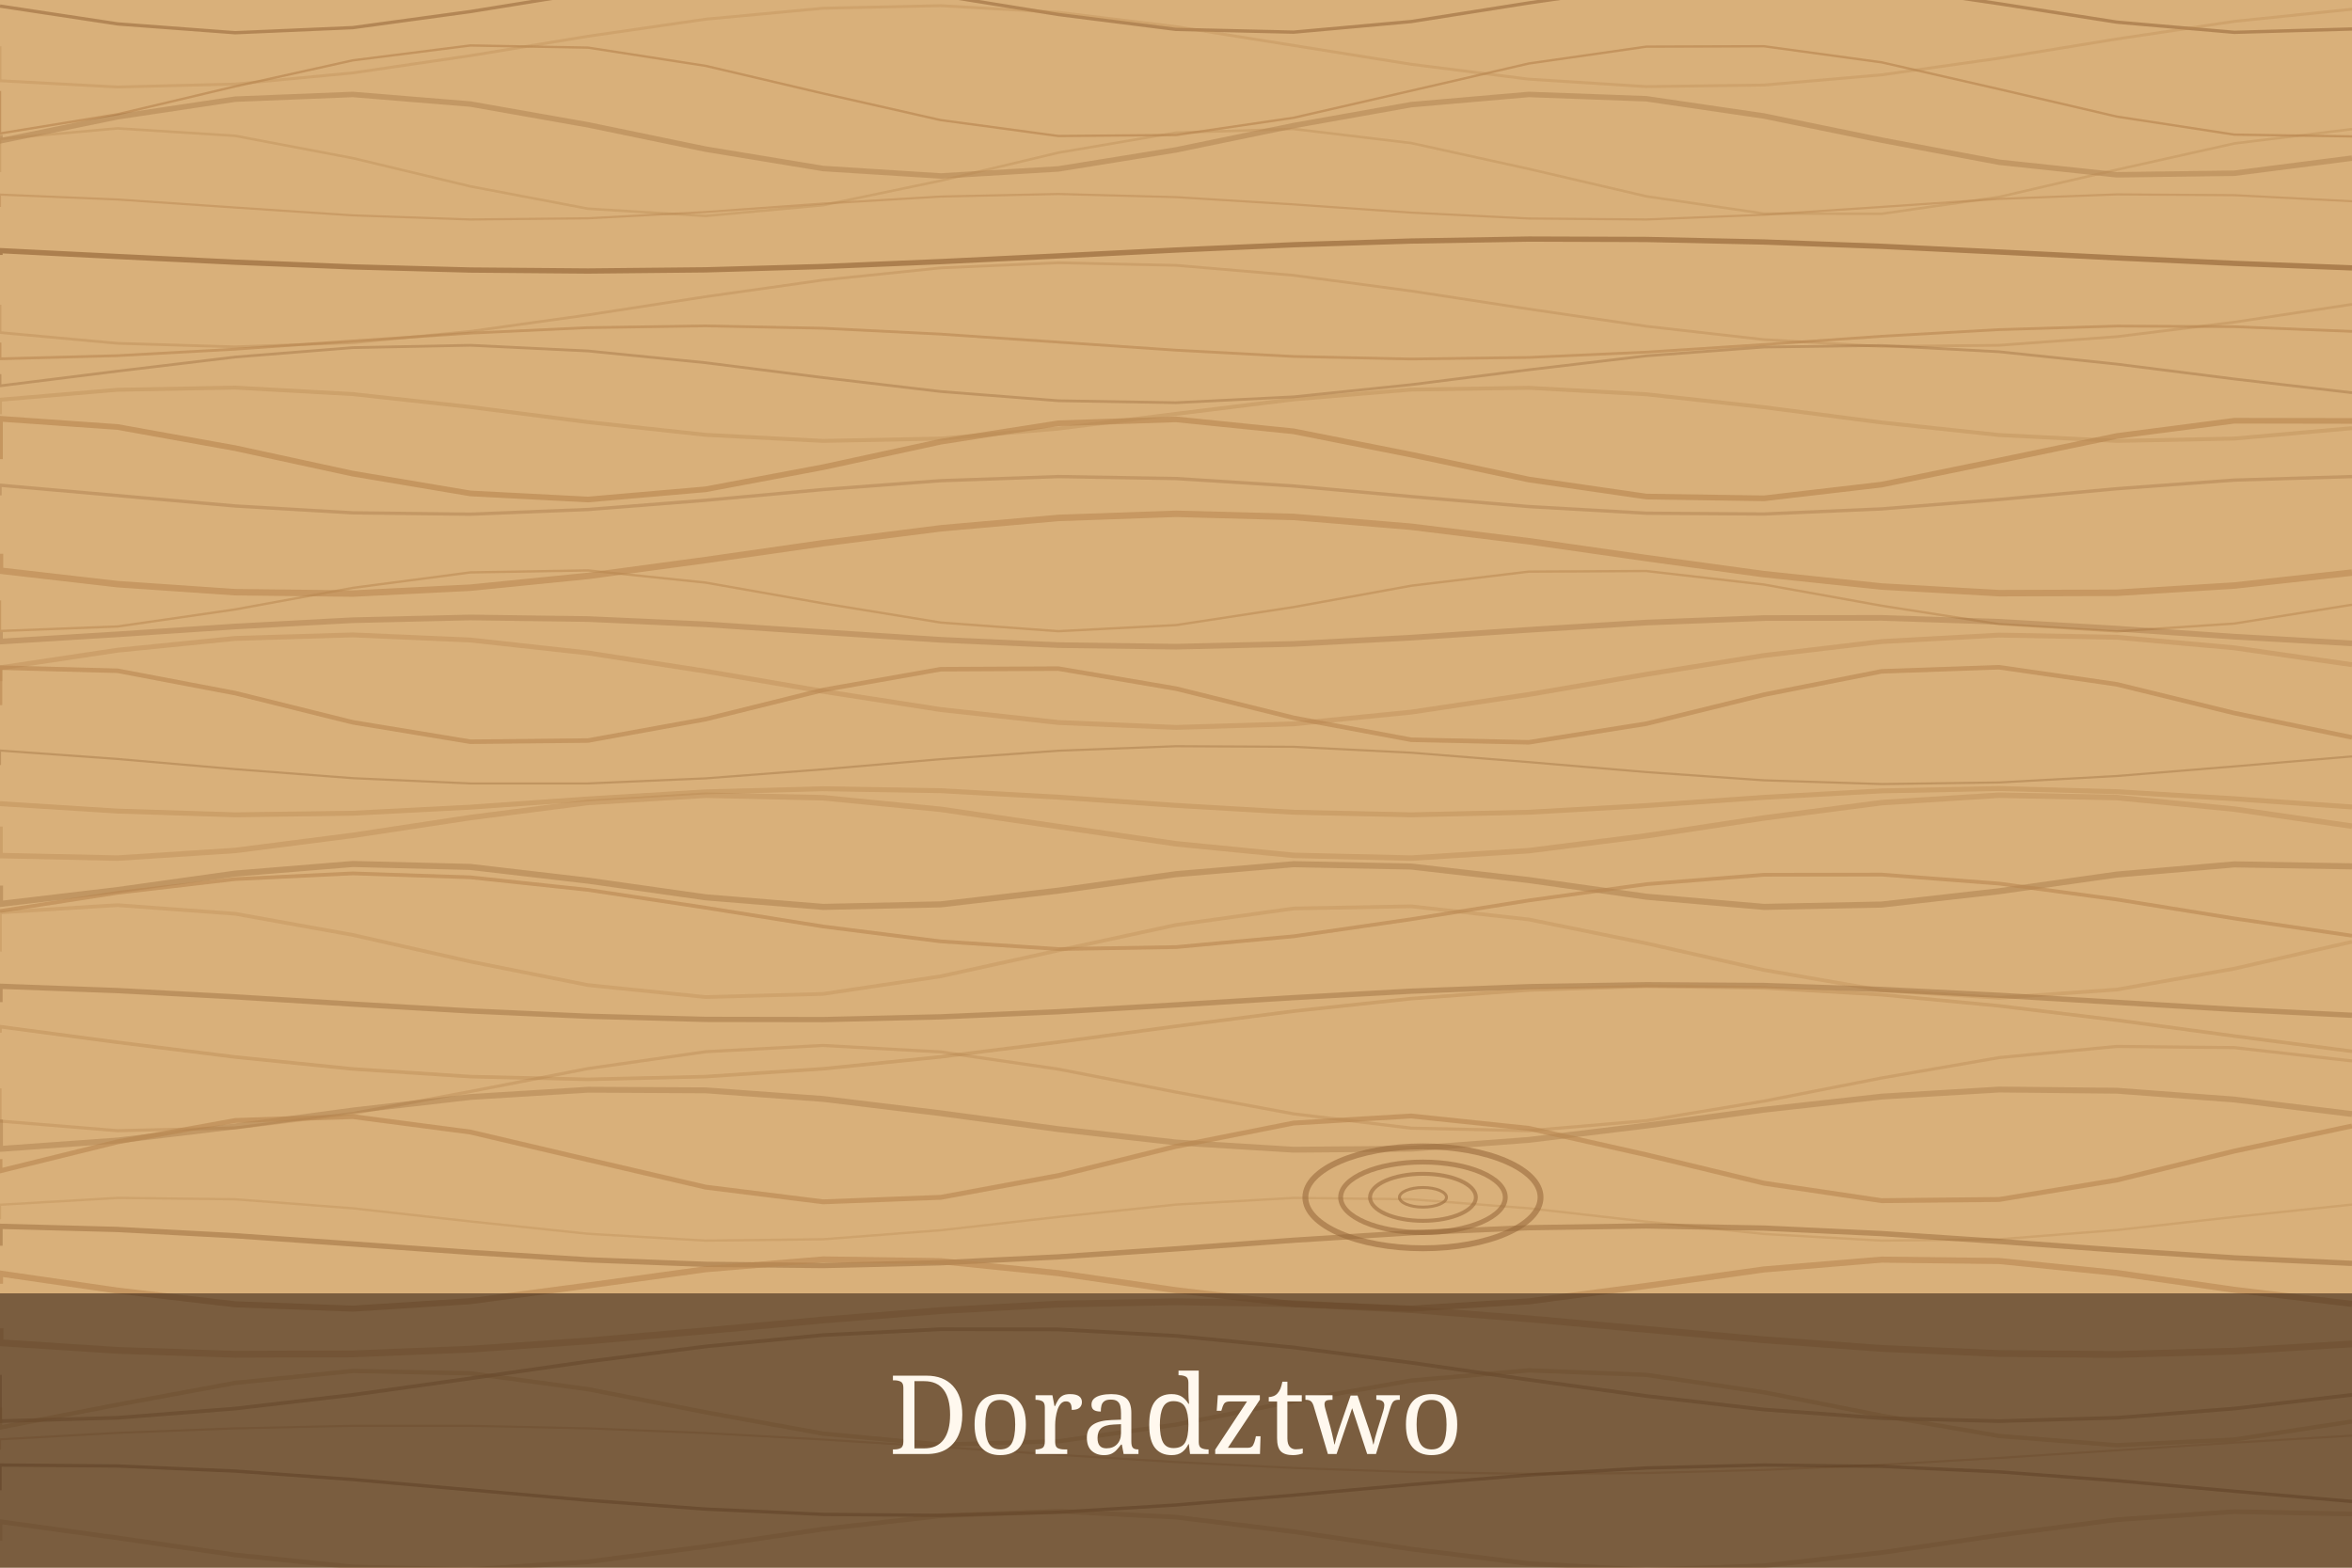
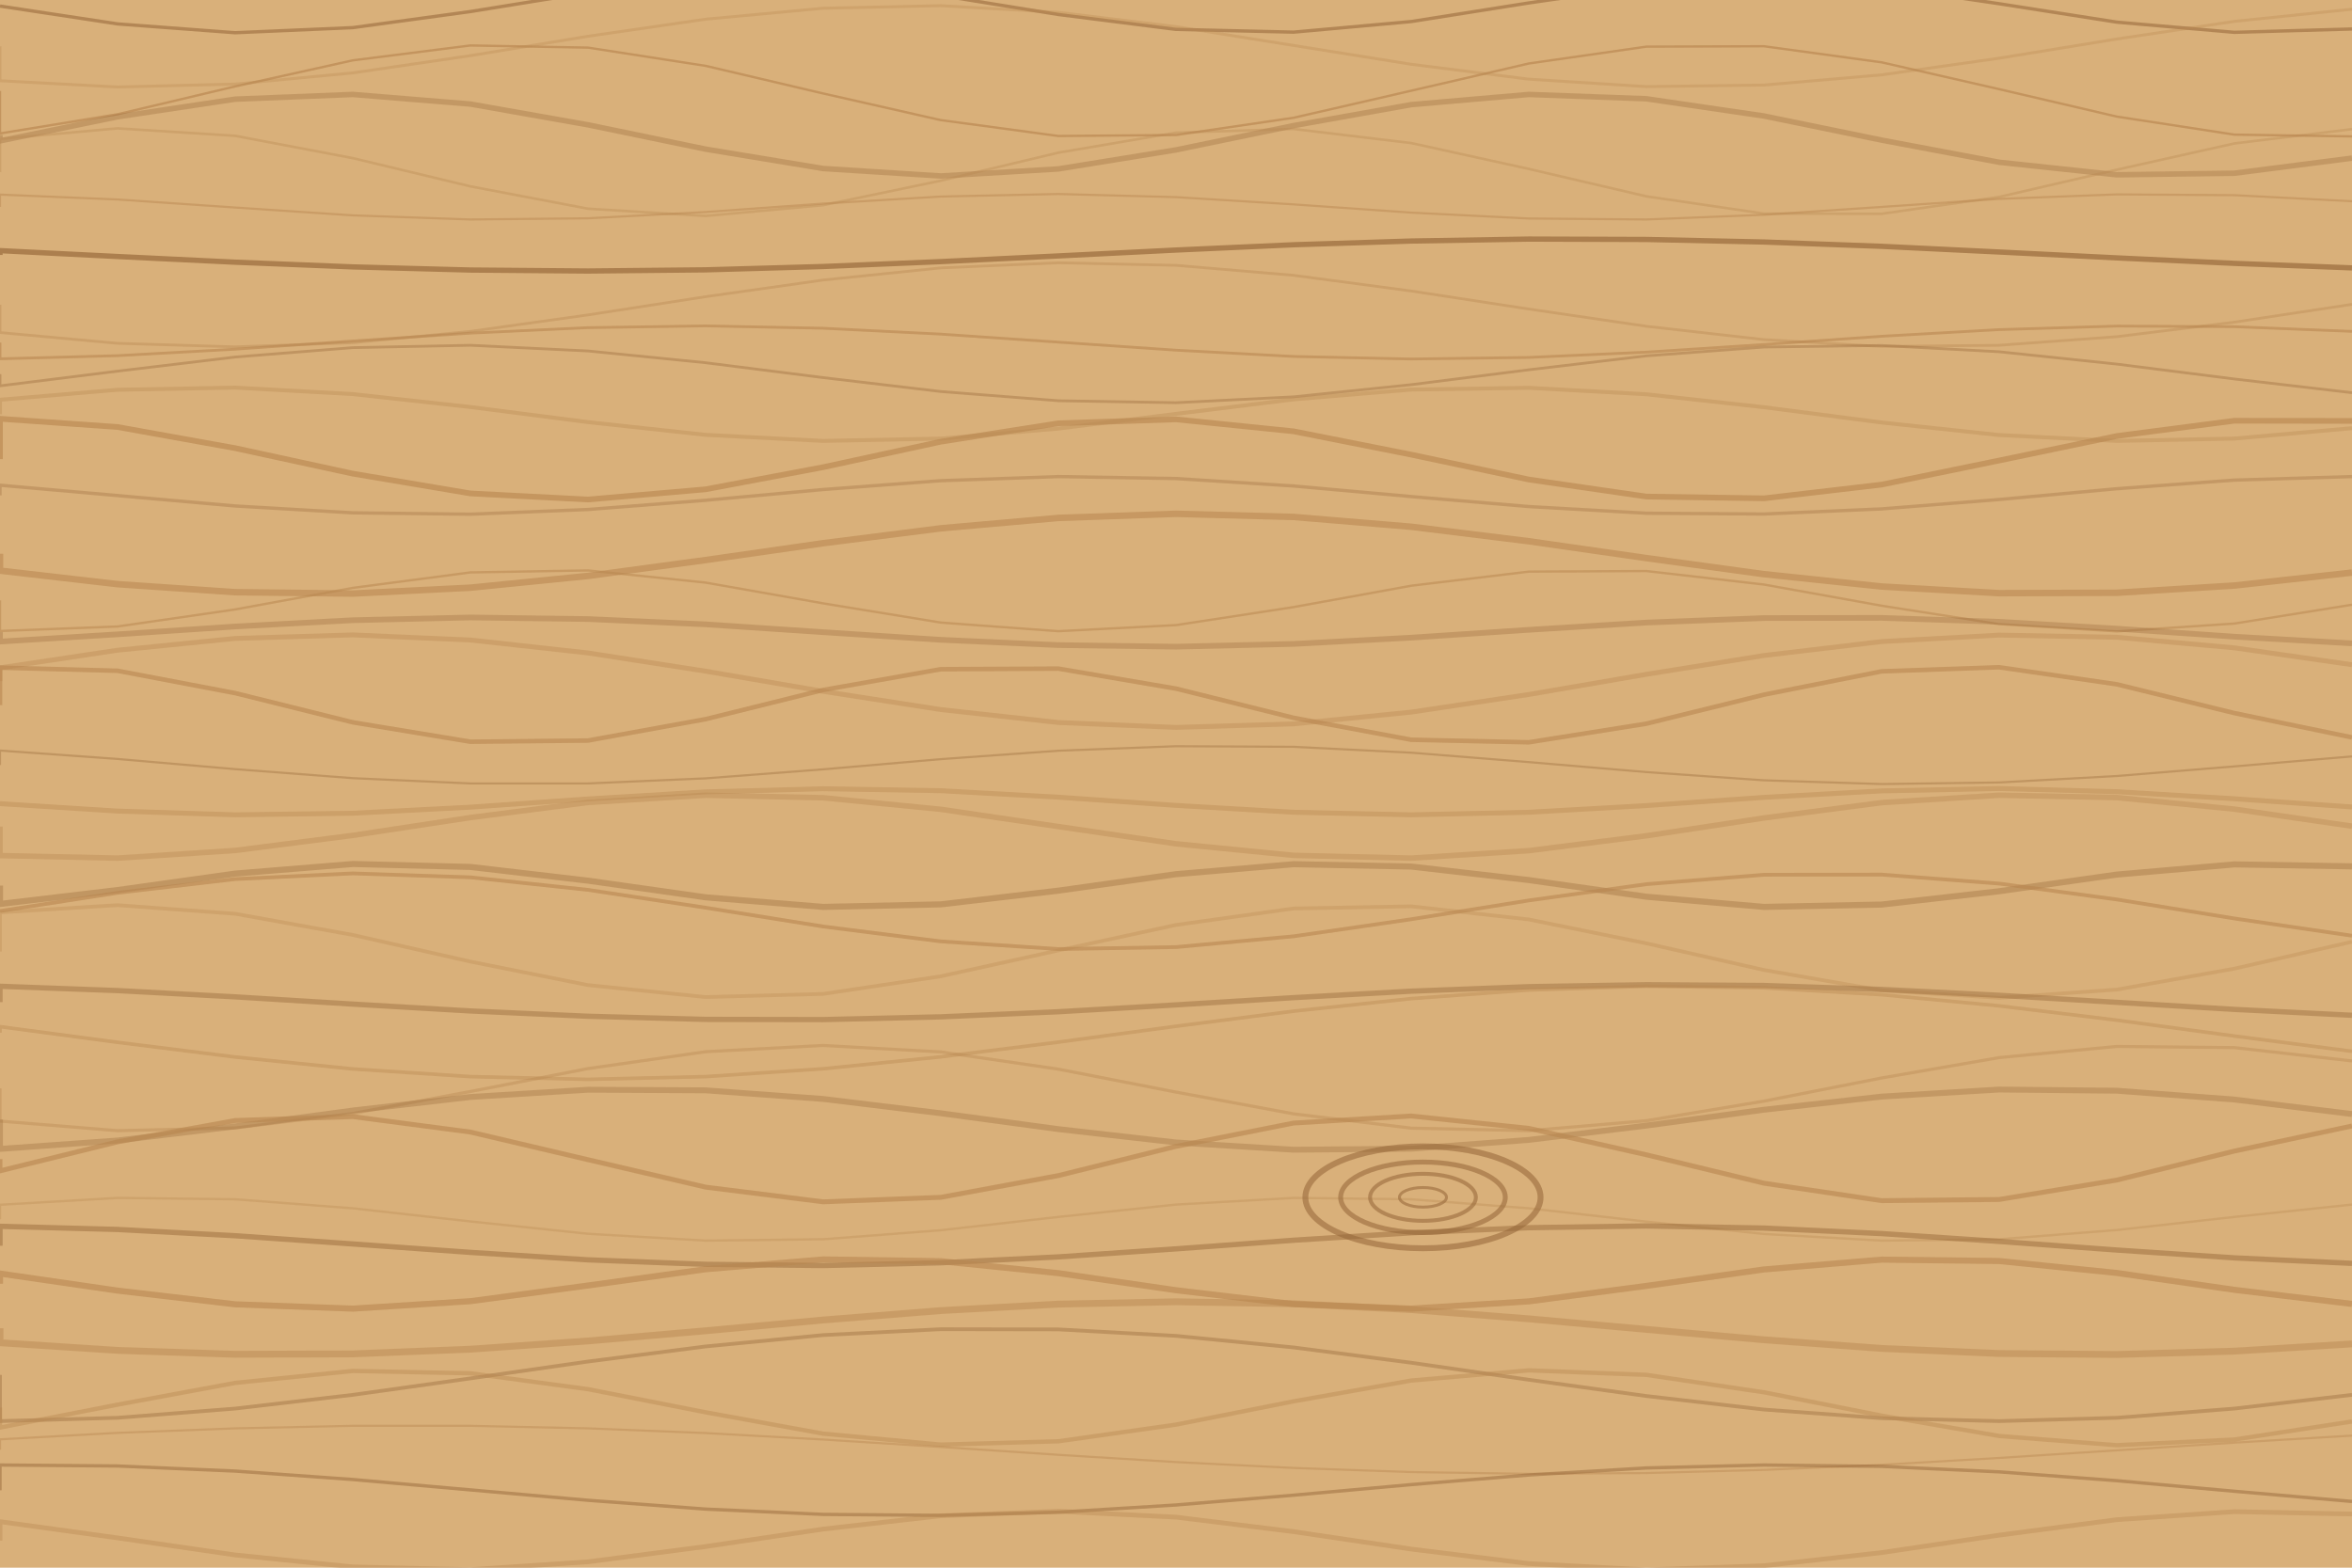
- <svg xmlns="http://www.w3.org/2000/svg" viewBox="0 0 1200 800" width="1200" height="800" role="img" aria-label="Doradztwo">
+ <svg xmlns="http://www.w3.org/2000/svg" viewBox="0 0 1200 800" width="1200" height="800" role="img" aria-label="Drewno">
  <rect width="1200" height="800" fill="#d9b07a" />
  <path d="M0 3.1 L0 3.1 L60 12.2 L120 16.7 L180 14.1 L240 5.9 L300 -3.8 L360 -9.9 L420 -9.3 L480 -2.3 L540 7.4 L600 15.0 L660 16.4 L720 11.0 L780 1.5 L840 -7.2 L900 -10.5 L960 -6.9 L1020 1.9 L1080 11.3 L1140 16.5 L1200 14.8" stroke="#946536" stroke-width="1.7" fill="none" opacity="0.55" />
  <path d="M0 23.6 L0 41.2 L60 44.4 L120 42.9 L180 37.2 L240 28.4 L300 18.5 L360 9.8 L420 4.2 L480 2.9 L540 6.3 L600 13.6 L660 23.2 L720 32.8 L780 40.4 L840 44.2 L900 43.4 L960 38.2 L1020 29.7 L1080 19.9 L1140 10.9 L1200 4.7" stroke="#b8864f" stroke-width="1.5" fill="none" opacity="0.31" />
  <path d="M0 46.4 L0 68.1 L60 58.3 L120 44.1 L180 30.8 L240 23.2 L300 24.3 L360 33.6 L420 47.7 L480 61.3 L540 69.4 L600 68.9 L660 60.1 L720 46.3 L780 32.4 L840 23.8 L900 23.6 L960 31.8 L1020 45.5 L1080 59.5 L1140 68.7 L1200 69.6" stroke="#b8864f" stroke-width="1.2" fill="none" opacity="0.65" />
  <path d="M0 68.9 L0 71.9 L60 59.6 L120 50.6 L180 48.2 L240 53.1 L300 63.7 L360 76.1 L420 86.0 L480 89.8 L540 86.2 L600 76.5 L660 64.1 L720 53.4 L780 48.2 L840 50.4 L900 59.2 L960 71.5 L1020 82.8 L1080 89.2 L1140 88.4 L1200 80.7" stroke="#946536" stroke-width="2.8" fill="none" opacity="0.32" />
  <path d="M0 87.8 L0 70.9 L60 65.5 L120 69.3 L180 80.7 L240 95.1 L300 106.5 L360 110.2 L420 104.7 L480 92.2 L540 77.9 L600 67.7 L660 65.8 L720 73.0 L780 86.2 L840 100.2 L900 109.0 L960 109.1 L1020 100.5 L1080 86.6 L1140 73.2 L1200 65.9" stroke="#b8864f" stroke-width="1.3" fill="none" opacity="0.35" />
  <path d="M0 105.6 L0 99.3 L60 101.8 L120 105.9 L180 109.9 L240 112.0 L300 111.4 L360 108.2 L420 103.9 L480 100.3 L540 99.0 L600 100.6 L660 104.3 L720 108.5 L780 111.5 L840 112.0 L900 109.6 L960 105.6 L1020 101.5 L1080 99.2 L1140 99.6 L1200 102.7" stroke="#b8864f" stroke-width="1.1" fill="none" opacity="0.47" />
  <path d="M0 130.1 L0 127.9 L60 130.9 L120 133.8 L180 136.2 L240 137.8 L300 138.3 L360 137.7 L420 136.0 L480 133.5 L540 130.6 L600 127.6 L660 124.9 L720 123.0 L780 122.0 L840 122.2 L900 123.5 L960 125.7 L1020 128.6 L1080 131.6 L1140 134.4 L1200 136.7" stroke="#946536" stroke-width="2.7" fill="none" opacity="0.65" />
  <path d="M0 155.5 L0 169.7 L60 175.2 L120 177.0 L180 174.9 L240 169.1 L300 160.7 L360 151.4 L420 142.9 L480 136.7 L540 134.1 L600 135.4 L660 140.5 L720 148.5 L780 157.7 L840 166.5 L900 173.3 L960 176.8 L1020 176.2 L1080 171.8 L1140 164.4 L1200 155.3" stroke="#b8864f" stroke-width="1.4" fill="none" opacity="0.38" />
  <path d="M0 174.8 L0 183.1 L60 181.5 L120 178.2 L180 174.0 L240 170.0 L300 167.2 L360 166.3 L420 167.5 L480 170.5 L540 174.6 L600 178.7 L660 181.9 L720 183.2 L780 182.4 L840 179.7 L900 175.8 L960 171.6 L1020 168.2 L1080 166.4 L1140 166.7 L1200 169.1" stroke="#b8864f" stroke-width="1.4" fill="none" opacity="0.59" />
  <path d="M0 190.9 L0 196.9 L60 189.4 L120 182.2 L180 177.4 L240 176.2 L300 179.1 L360 185.1 L420 192.7 L480 199.8 L540 204.5 L600 205.5 L660 202.5 L720 196.3 L780 188.7 L840 181.6 L900 177.1 L960 176.3 L1020 179.5 L1080 185.8 L1140 193.4 L1200 200.4" stroke="#946536" stroke-width="1.4" fill="none" opacity="0.37" />
  <path d="M0 211.4 L0 204.0 L60 198.9 L120 197.8 L180 201.1 L240 207.7 L300 215.4 L360 221.9 L420 225.0 L480 223.8 L540 218.7 L600 211.2 L660 203.8 L720 198.8 L780 197.9 L840 201.2 L900 207.8 L960 215.6 L1020 222.0 L1080 225.0 L1140 223.8 L1200 218.5" stroke="#b8864f" stroke-width="2.0" fill="none" opacity="0.35" />
  <path d="M0 234.3 L0 213.7 L60 217.9 L120 228.7 L180 241.7 L240 251.8 L300 254.9 L360 249.7 L420 238.4 L480 225.4 L540 216.0 L600 214.0 L660 220.1 L720 232.0 L780 244.7 L840 253.4 L900 254.3 L960 247.3 L1020 235.0 L1080 222.5 L1140 214.7 L1200 214.8" stroke="#b8864f" stroke-width="2.9" fill="none" opacity="0.62" />
  <path d="M0 252.8 L0 247.6 L60 252.9 L120 258.2 L180 261.7 L240 262.4 L300 260.0 L360 255.3 L420 249.8 L480 245.3 L540 243.2 L600 244.2 L660 248.0 L720 253.4 L780 258.5 L840 261.9 L900 262.3 L960 259.7 L1020 254.9 L1080 249.4 L1140 245.0 L1200 243.2" stroke="#946536" stroke-width="1.7" fill="none" opacity="0.31" />
  <path d="M0 282.6 L0 291.2 L60 298.1 L120 302.2 L180 302.9 L240 299.9 L300 293.9 L360 285.8 L420 277.2 L480 269.6 L540 264.3 L600 262.2 L660 263.8 L720 268.8 L780 276.2 L840 284.8 L900 293.0 L960 299.3 L1020 302.7 L1080 302.5 L1140 298.8 L1200 292.2" stroke="#b8864f" stroke-width="3.3" fill="none" opacity="0.57" />
  <path d="M0 306.4 L0 322.0 L60 319.7 L120 311.0 L180 300.0 L240 292.1 L300 291.1 L360 297.3 L420 307.9 L480 317.7 L540 322.1 L600 319.0 L660 309.8 L720 298.9 L780 291.7 L840 291.4 L900 298.3 L960 309.1 L1020 318.5 L1080 322.2 L1140 318.2 L1200 308.6" stroke="#b8864f" stroke-width="1.2" fill="none" opacity="0.52" />
  <path d="M0 322.6 L0 327.4 L60 323.7 L120 319.7 L180 316.5 L240 315.1 L300 315.9 L360 318.6 L420 322.6 L480 326.5 L540 329.2 L600 330.0 L660 328.6 L720 325.4 L780 321.4 L840 317.7 L900 315.4 L960 315.3 L1020 317.3 L1080 320.8 L1140 324.9 L1200 328.3" stroke="#946536" stroke-width="2.9" fill="none" opacity="0.31" />
  <path d="M0 347.6 L0 340.8 L60 331.8 L120 325.8 L180 324.0 L240 326.6 L300 333.2 L360 342.5 L420 352.8 L480 362.1 L540 368.7 L600 371.2 L660 369.4 L720 363.4 L780 354.4 L840 344.1 L900 334.5 L960 327.4 L1020 324.1 L1080 325.2 L1140 330.6 L1200 339.2" stroke="#b8864f" stroke-width="2.5" fill="none" opacity="0.37" />
  <path d="M0 359.8 L0 340.7 L60 342.3 L120 353.7 L180 368.6 L240 378.5 L300 377.9 L360 367.0 L420 352.1 L480 341.5 L540 341.2 L600 351.4 L660 366.3 L720 377.5 L780 378.8 L840 369.3 L900 354.5 L960 342.6 L1020 340.5 L1080 349.2 L1140 363.9 L1200 376.3" stroke="#b8864f" stroke-width="2.3" fill="none" opacity="0.59" />
  <path d="M0 390.4 L0 383.0 L60 387.3 L120 392.5 L180 397.1 L240 399.8 L300 399.8 L360 397.2 L420 392.6 L480 387.4 L540 383.1 L600 380.8 L660 381.1 L720 384.1 L780 388.9 L840 394.0 L900 398.2 L960 400.1 L1020 399.3 L1080 396.0 L1140 391.1 L1200 386.0" stroke="#946536" stroke-width="1.1" fill="none" opacity="0.36" />
  <path d="M0 409.1 L0 410.1 L60 413.9 L120 415.8 L180 415.0 L240 411.9 L300 407.7 L360 404.1 L420 402.5 L480 403.5 L540 406.8 L600 411.0 L660 414.5 L720 415.8 L780 414.5 L840 411.1 L900 406.9 L960 403.6 L1020 402.4 L1080 404.0 L1140 407.6 L1200 411.8" stroke="#b8864f" stroke-width="2.5" fill="none" opacity="0.40" />
  <path d="M0 421.8 L0 436.6 L60 437.9 L120 434.0 L180 426.3 L240 417.2 L300 409.5 L360 405.8 L420 407.1 L480 413.0 L540 421.8 L600 430.6 L660 436.5 L720 437.9 L780 434.1 L840 426.5 L900 417.4 L960 409.6 L1020 405.8 L1080 407.0 L1140 412.9 L1200 421.6" stroke="#b8864f" stroke-width="2.8" fill="none" opacity="0.38" />
  <path d="M0 451.9 L0 461.3 L60 454.2 L120 445.8 L180 440.9 L240 442.4 L300 449.4 L360 457.9 L420 462.8 L480 461.5 L540 454.5 L600 446.1 L660 441.0 L720 442.2 L780 449.1 L840 457.6 L900 462.8 L960 461.6 L1020 454.8 L1080 446.3 L1140 441.1 L1200 442.1" stroke="#946536" stroke-width="3.1" fill="none" opacity="0.35" />
  <path d="M0 465.1 L0 464.9 L60 455.6 L120 448.6 L180 445.7 L240 447.7 L300 454.1 L360 463.2 L420 472.8 L480 480.4 L540 484.3 L600 483.3 L660 477.8 L720 469.1 L780 459.5 L840 451.2 L900 446.4 L960 446.3 L1020 450.9 L1080 459.0 L1140 468.7 L1200 477.5" stroke="#b8864f" stroke-width="1.9" fill="none" opacity="0.59" />
  <path d="M0 485.6 L0 465.6 L60 461.9 L120 466.3 L180 477.1 L240 490.7 L300 502.7 L360 508.8 L420 507.2 L480 498.2 L540 485.0 L600 472.0 L660 463.6 L720 462.5 L780 469.2 L840 481.4 L900 495.0 L960 505.4 L1020 509.2 L1080 505.0 L1140 494.3 L1200 480.6" stroke="#b8864f" stroke-width="1.9" fill="none" opacity="0.31" />
  <path d="M0 511.4 L0 503.3 L60 505.5 L120 508.7 L180 512.4 L240 515.9 L300 518.6 L360 520.2 L420 520.3 L480 518.9 L540 516.3 L600 512.8 L660 509.1 L720 505.8 L780 503.5 L840 502.5 L900 502.9 L960 504.9 L1020 507.9 L1080 511.5 L1140 515.1 L1200 518.1" stroke="#946536" stroke-width="2.7" fill="none" opacity="0.41" />
  <path d="M0 527.0 L0 523.9 L60 531.9 L120 539.4 L180 545.5 L240 549.4 L300 550.8 L360 549.4 L420 545.4 L480 539.3 L540 531.8 L600 523.7 L660 516.0 L720 509.6 L780 505.2 L840 503.3 L900 504.1 L960 507.6 L1020 513.3 L1080 520.6 L1140 528.7 L1200 536.5" stroke="#b8864f" stroke-width="1.8" fill="none" opacity="0.40" />
  <path d="M0 555.4 L0 572.1 L60 577.0 L120 575.6 L180 568.2 L240 557.0 L300 545.3 L360 536.7 L420 533.5 L480 536.8 L540 545.6 L600 557.3 L660 568.4 L720 575.7 L780 577.0 L840 571.9 L900 561.9 L960 550.1 L1020 539.7 L1080 534.0 L1140 534.6 L1200 541.4" stroke="#b8864f" stroke-width="1.6" fill="none" opacity="0.38" />
  <path d="M0 571.3 L0 586.3 L60 582.0 L120 574.8 L180 566.7 L240 559.8 L300 556.1 L360 556.4 L420 560.8 L480 568.1 L540 576.2 L600 583.0 L660 586.7 L720 586.2 L780 581.7 L840 574.4 L900 566.3 L960 559.6 L1020 556.0 L1080 556.6 L1140 561.1 L1200 568.5" stroke="#946536" stroke-width="3.0" fill="none" opacity="0.32" />
  <path d="M0 591.5 L0 597.5 L60 582.7 L120 571.8 L180 569.8 L240 577.7 L300 591.8 L360 605.8 L420 613.3 L480 611.0 L540 599.9 L600 585.0 L660 573.1 L720 569.5 L780 575.8 L840 589.3 L900 603.8 L960 612.7 L1020 612.1 L1080 602.2 L1140 587.4 L1200 574.6" stroke="#b8864f" stroke-width="2.5" fill="none" opacity="0.60" />
  <path d="M0 622.2 L0 614.8 L60 611.3 L120 612.0 L180 616.6 L240 623.3 L300 629.6 L360 633.1 L420 632.4 L480 627.8 L540 621.0 L600 614.7 L660 611.3 L720 612.0 L780 616.6 L840 623.4 L900 629.7 L960 633.1 L1020 632.4 L1080 627.7 L1140 621.0 L1200 614.7" stroke="#b8864f" stroke-width="1.2" fill="none" opacity="0.32" />
  <path d="M0 635.7 L0 625.8 L60 627.4 L120 630.6 L180 634.8 L240 639.1 L300 642.9 L360 645.2 L420 645.8 L480 644.4 L540 641.4 L600 637.3 L660 632.9 L720 629.1 L780 626.5 L840 625.6 L900 626.7 L960 629.5 L1020 633.5 L1080 637.9 L1140 641.9 L1200 644.7" stroke="#946536" stroke-width="2.7" fill="none" opacity="0.47" />
  <path d="M0 655.1 L0 649.9 L60 658.6 L120 665.6 L180 667.8 L240 664.0 L300 656.0 L360 647.7 L420 642.7 L480 643.6 L540 649.7 L600 658.4 L660 665.5 L720 667.8 L780 664.1 L840 656.2 L900 647.8 L960 642.8 L1020 643.5 L1080 649.6 L1140 658.2 L1200 665.4" stroke="#b8864f" stroke-width="3.1" fill="none" opacity="0.59" />
  <path d="M0 677.8 L0 685.2 L60 689.1 L120 691.1 L180 690.9 L240 688.5 L300 684.3 L360 679.1 L420 673.6 L480 668.8 L540 665.5 L600 664.3 L660 665.3 L720 668.3 L780 673.0 L840 678.4 L900 683.7 L960 688.1 L1020 690.7 L1080 691.2 L1140 689.5 L1200 685.8" stroke="#b8864f" stroke-width="3.5" fill="none" opacity="0.46" />
  <path d="M0 701.6 L0 725.2 L60 723.5 L120 718.8 L180 711.8 L240 703.4 L300 694.8 L360 687.1 L420 681.3 L480 678.3 L540 678.4 L600 681.7 L660 687.6 L720 695.4 L780 704.1 L840 712.4 L900 719.3 L960 723.7 L1020 725.2 L1080 723.5 L1140 718.8 L1200 711.8" stroke="#946536" stroke-width="1.9" fill="none" opacity="0.39" />
  <path d="M0 718.3 L0 728.5 L60 716.8 L120 705.7 L180 699.6 L240 700.8 L300 708.9 L360 720.7 L420 731.6 L480 737.2 L540 735.5 L600 727.0 L660 715.1 L720 704.5 L780 699.3 L840 701.6 L900 710.5 L960 722.4 L1020 732.8 L1080 737.5 L1140 734.6 L1200 725.4" stroke="#b8864f" stroke-width="2.2" fill="none" opacity="0.41" />
  <path d="M0 739.8 L0 734.5 L60 731.2 L120 728.9 L180 727.6 L240 727.6 L300 728.9 L360 731.3 L420 734.6 L480 738.4 L540 742.4 L600 746.1 L660 749.1 L720 751.2 L780 752.1 L840 751.7 L900 750.1 L960 747.5 L1020 744.0 L1080 740.1 L1140 736.2 L1200 732.6" stroke="#b8864f" stroke-width="1.1" fill="none" opacity="0.42" />
  <path d="M0 760.5 L0 747.6 L60 748.1 L120 750.7 L180 755.0 L240 760.3 L300 765.6 L360 770.1 L420 772.8 L480 773.3 L540 771.7 L600 768.0 L660 763.0 L720 757.6 L780 752.7 L840 749.1 L900 747.6 L960 748.3 L1020 751.1 L1080 755.6 L1140 761.0 L1200 766.2" stroke="#946536" stroke-width="1.7" fill="none" opacity="0.48" />
  <path d="M0 786.2 L0 776.5 L60 784.8 L120 793.5 L180 799.6 L240 801.0 L300 797.0 L360 789.2 L420 780.3 L480 773.5 L540 771.2 L600 774.2 L660 781.6 L720 790.5 L780 797.9 L840 801.1 L900 799.0 L960 792.3 L1020 783.4 L1080 775.5 L1140 771.4 L1200 772.6" stroke="#b8864f" stroke-width="2.4" fill="none" opacity="0.39" />
  <ellipse cx="726" cy="611" rx="60" ry="26" fill="none" stroke="#946536" stroke-width="3" opacity="0.55" />
  <ellipse cx="726" cy="611" rx="42" ry="18" fill="none" stroke="#946536" stroke-width="2.5" opacity="0.55" />
  <ellipse cx="726" cy="611" rx="27" ry="12" fill="none" stroke="#946536" stroke-width="2" opacity="0.55" />
  <ellipse cx="726" cy="611" rx="12" ry="5" fill="none" stroke="#946536" stroke-width="1.5" opacity="0.55" />
-   <rect x="0" y="660" width="1200" height="140" fill="#2b1a0e" opacity="0.55" />
-   <text x="600" y="742" font-family="Georgia, serif" font-size="56" fill="#fff8ee" text-anchor="middle">Doradztwo</text>
</svg>
